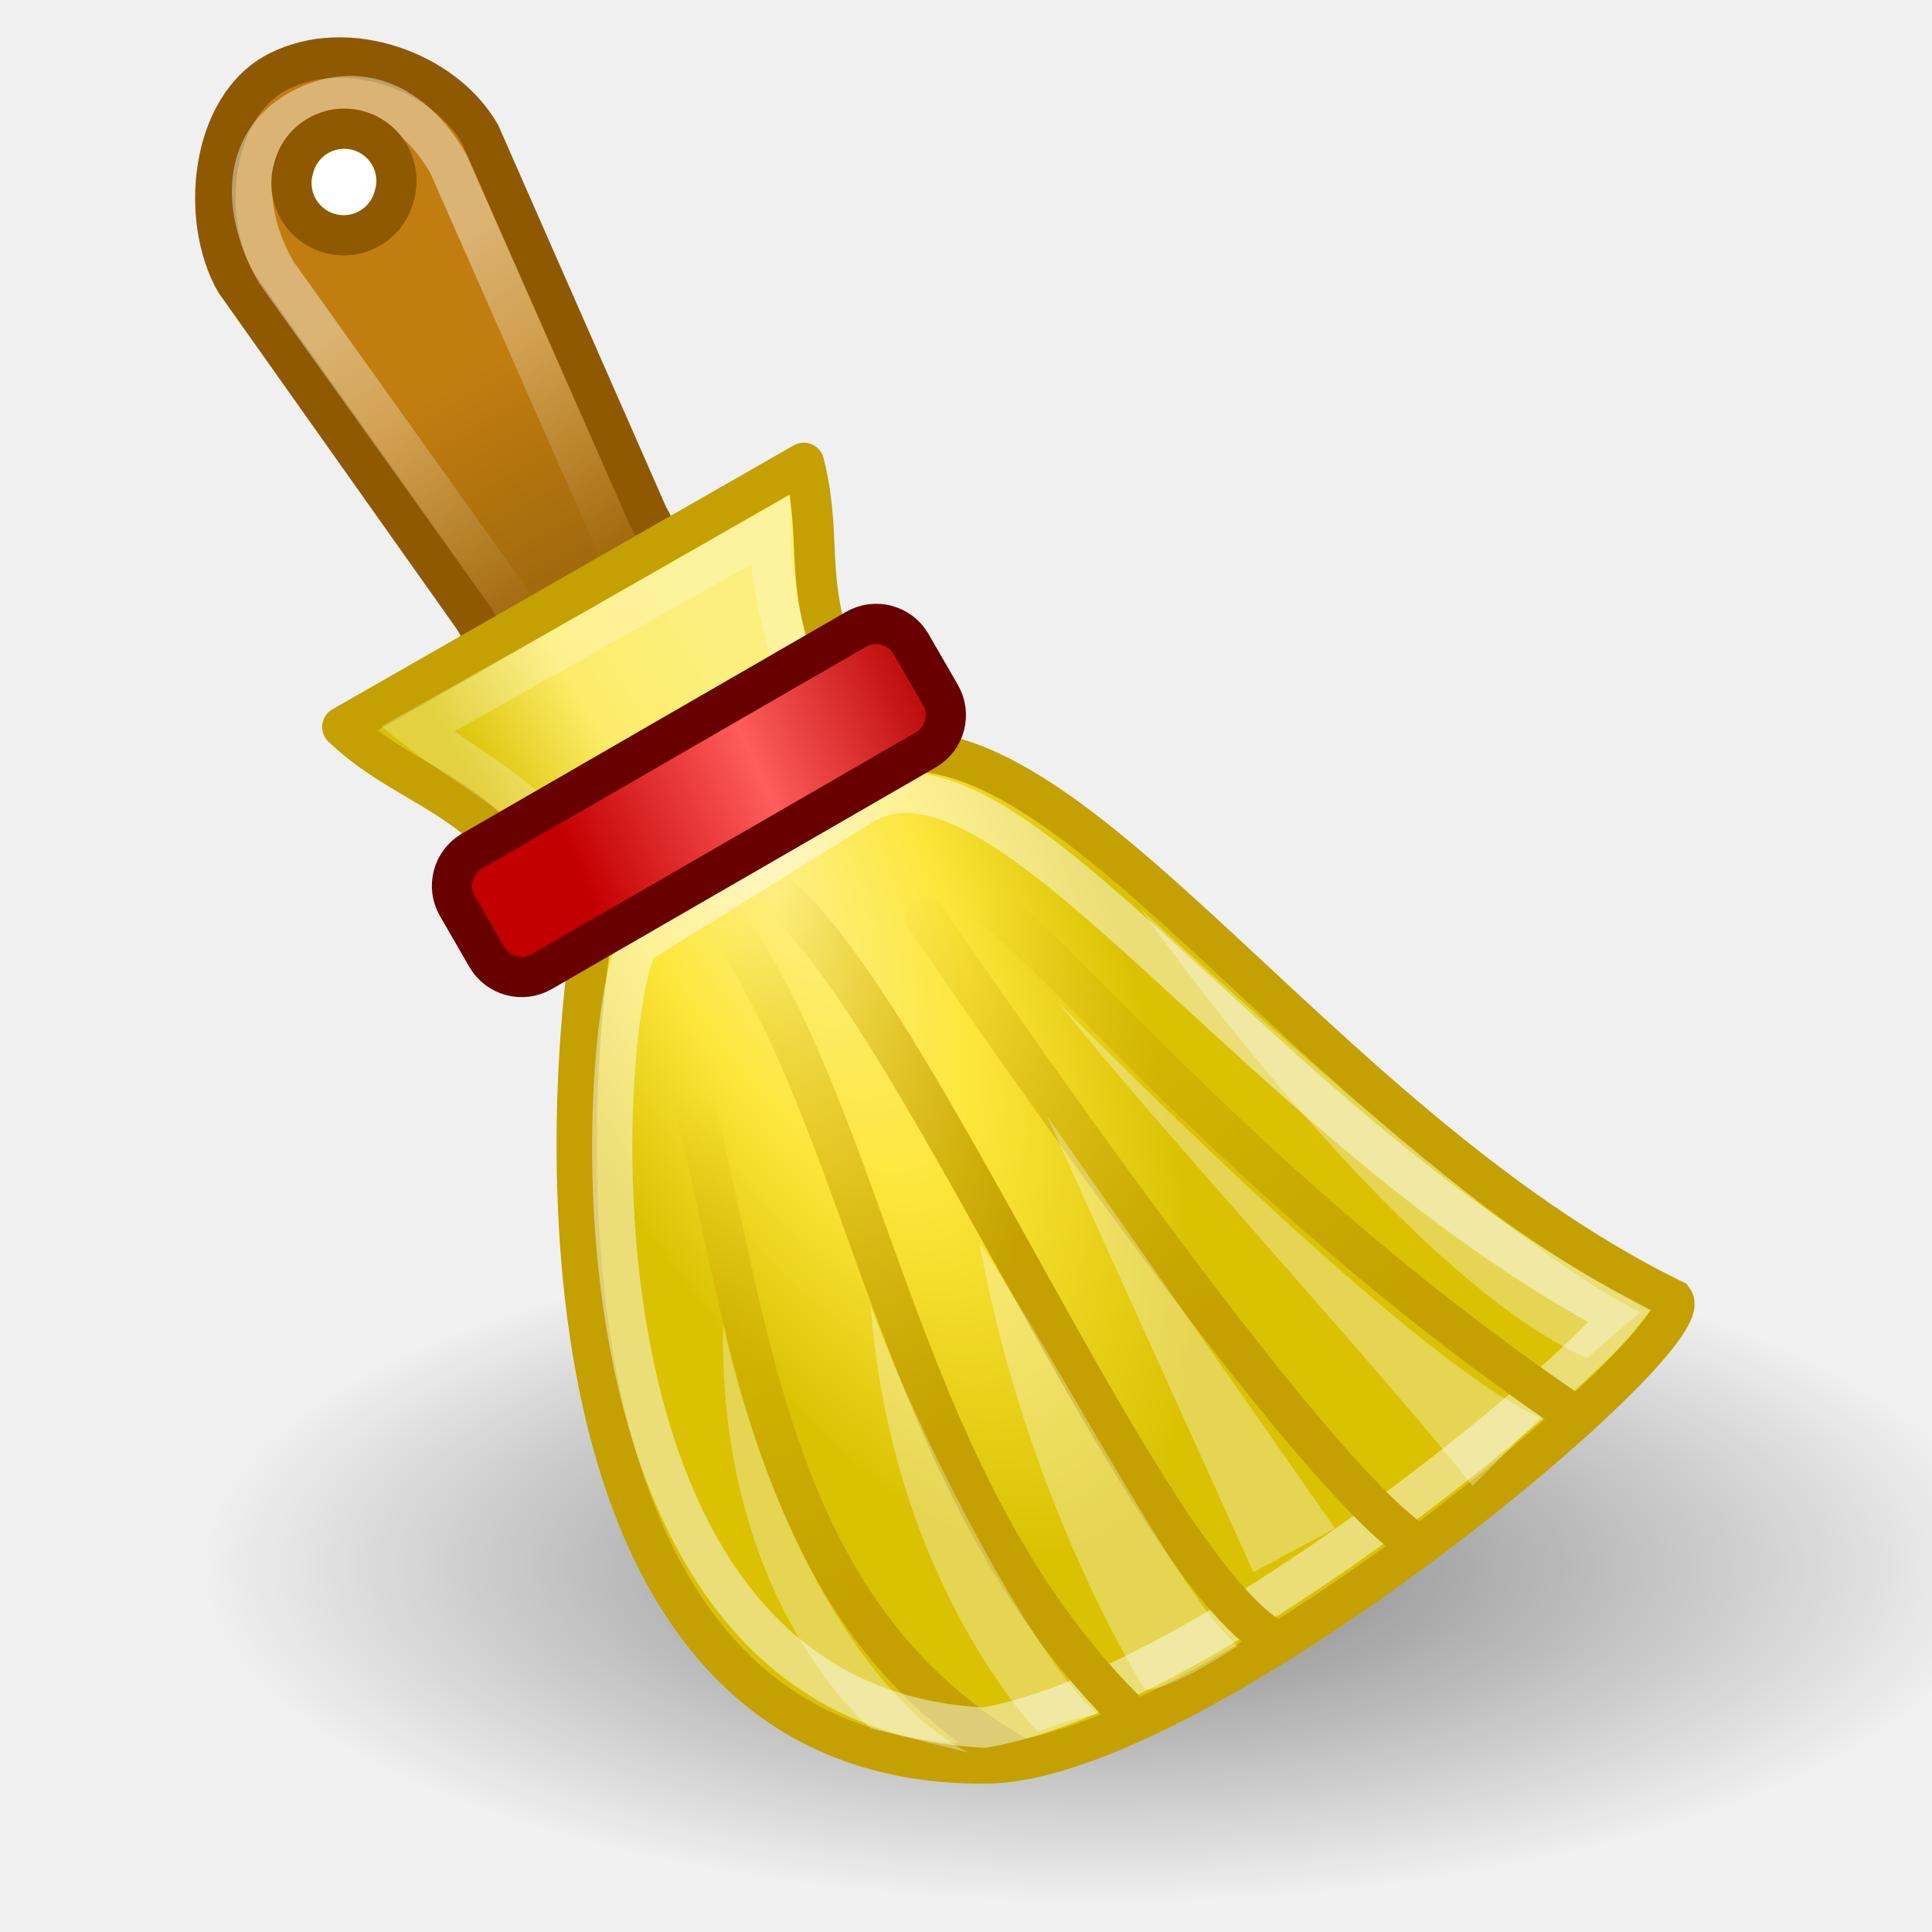
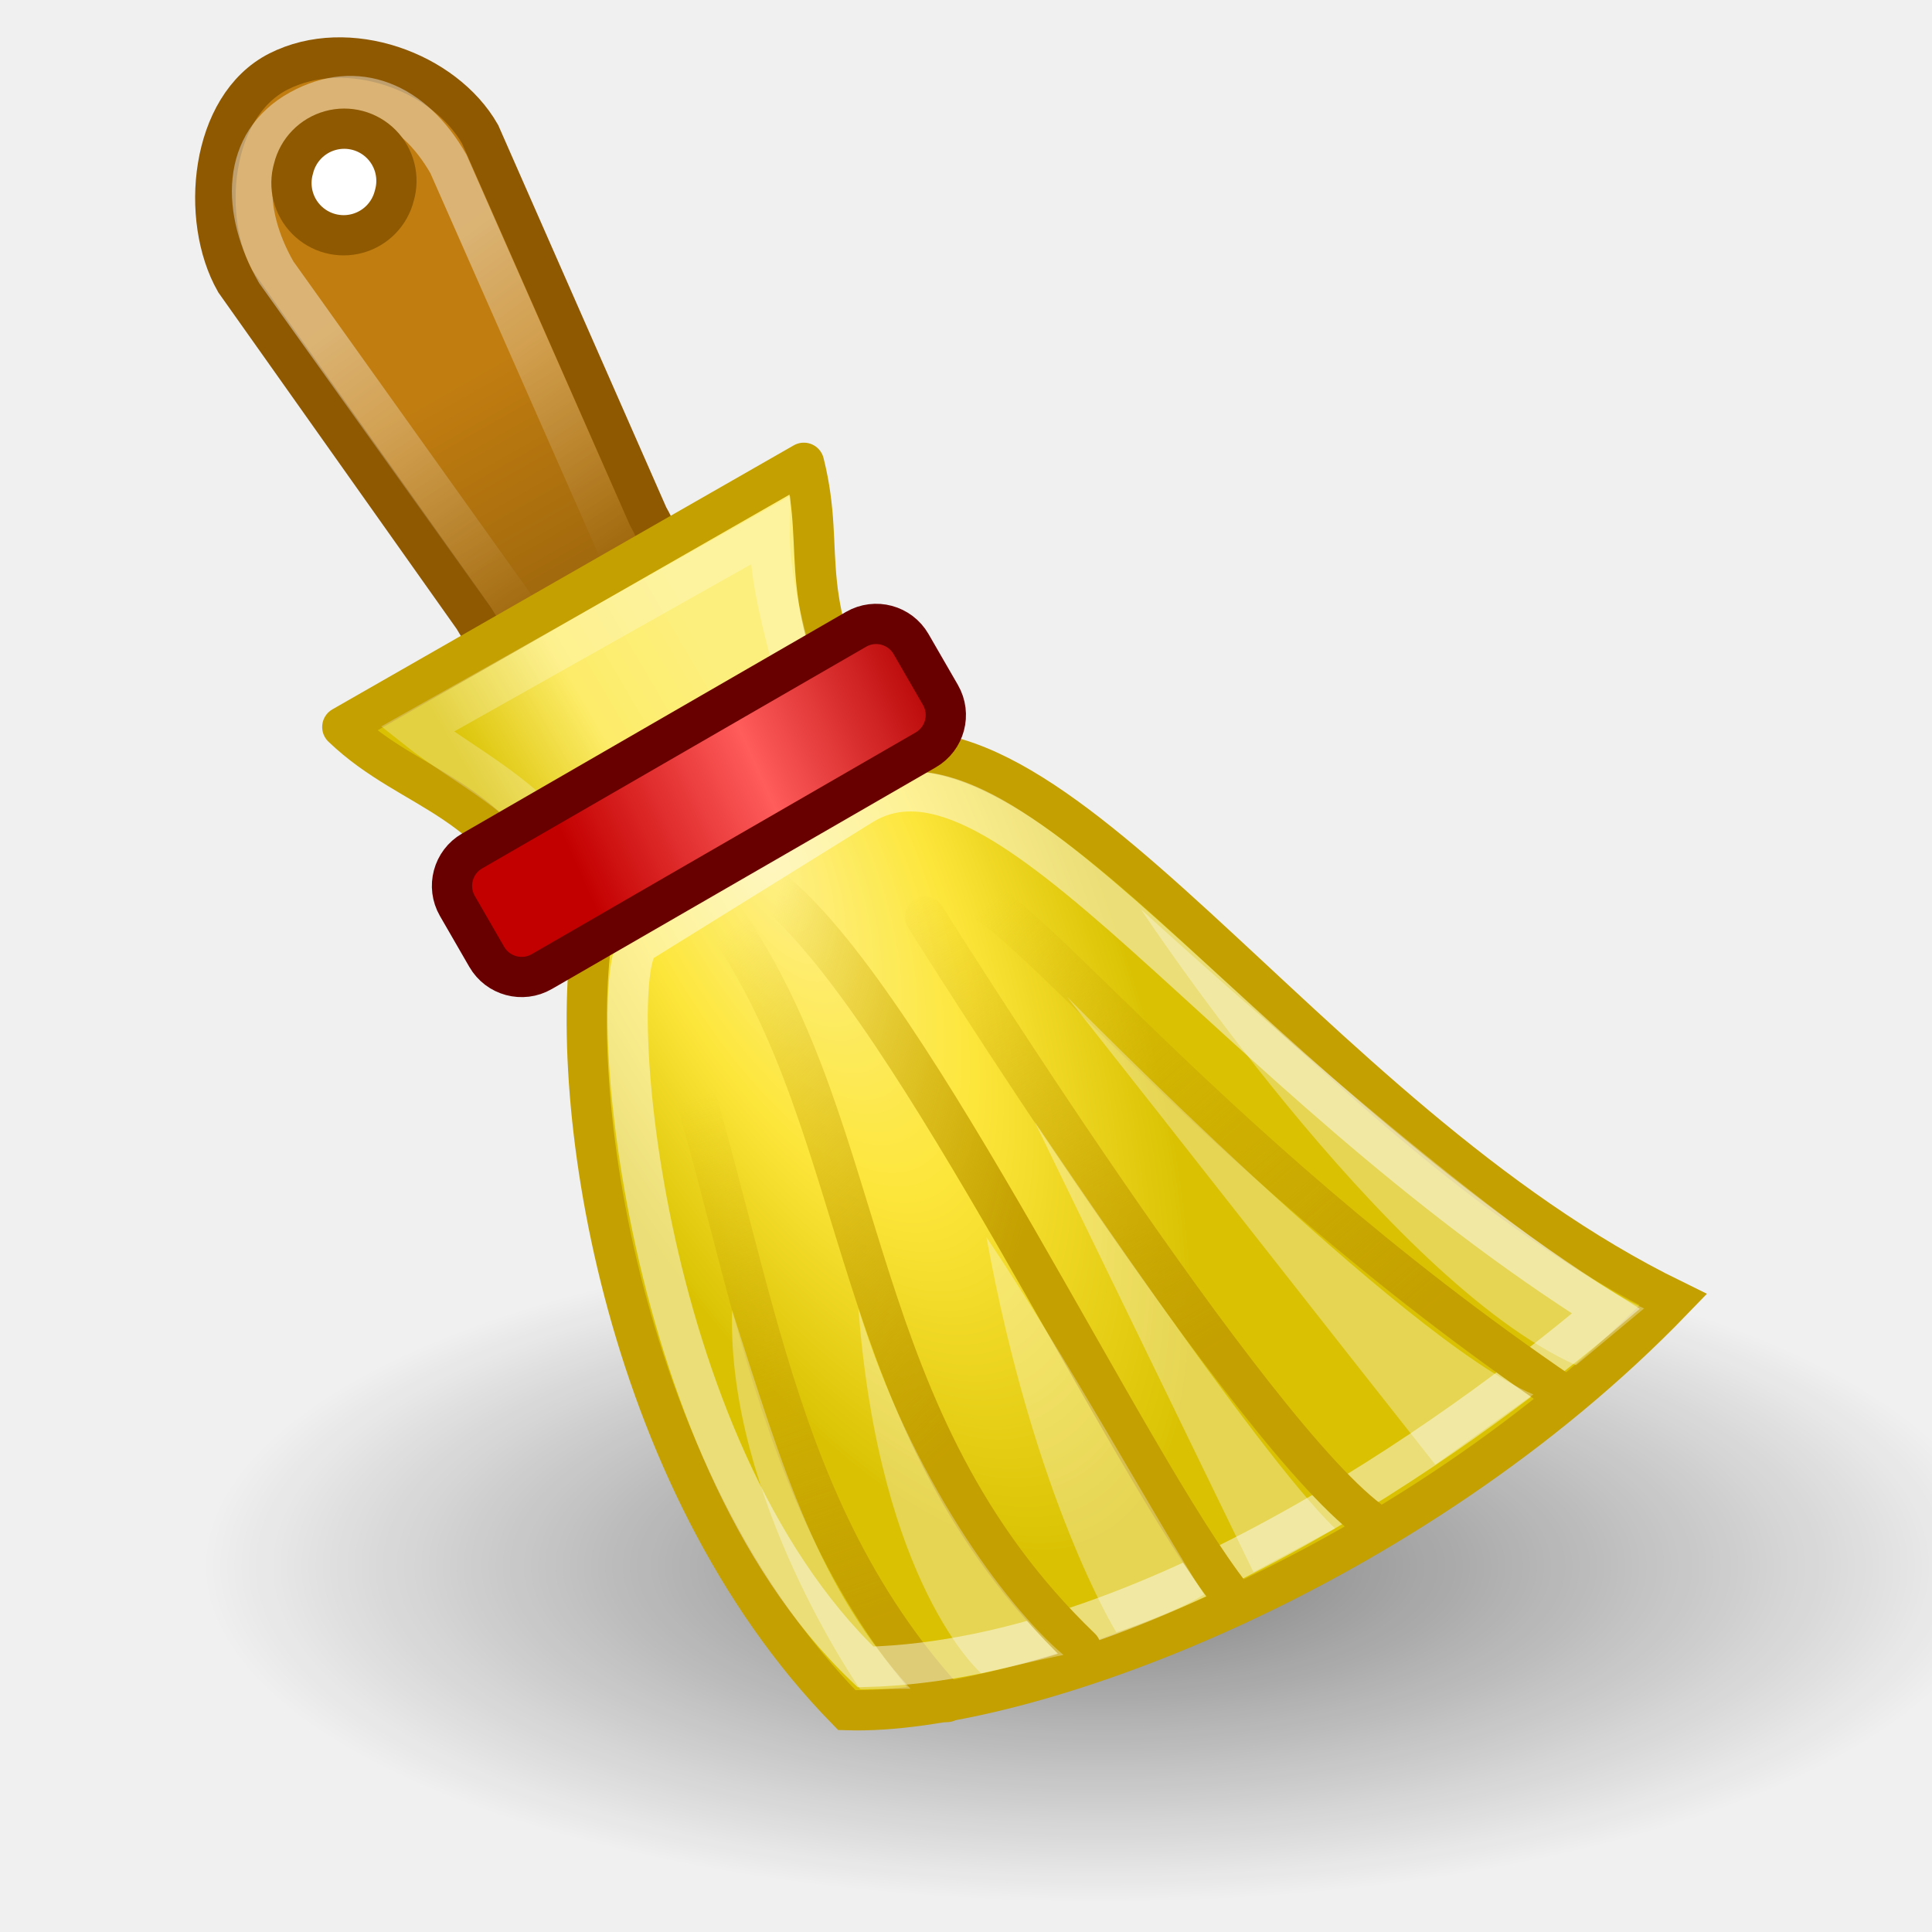
<svg xmlns="http://www.w3.org/2000/svg" xmlns:xlink="http://www.w3.org/1999/xlink" width="48px" height="48px" id="svg1306">
  <defs id="defs1308">
    <linearGradient id="linearGradient2243">
      <stop style="stop-color:#ffffff;stop-opacity:1;" offset="0" id="stop2245" />
      <stop style="stop-color:#ffffff;stop-opacity:0;" offset="1" id="stop2247" />
    </linearGradient>
    <linearGradient id="linearGradient9320">
      <stop id="stop9322" offset="0" style="stop-color:#fef088;stop-opacity:1;" />
      <stop style="stop-color:#fde63a;stop-opacity:1;" offset="0.5" id="stop9324" />
      <stop id="stop9326" offset="1" style="stop-color:#dac203;stop-opacity:1;" />
    </linearGradient>
    <linearGradient id="linearGradient8576">
      <stop style="stop-color:#dac203;stop-opacity:1;" offset="0" id="stop8578" />
      <stop id="stop8584" offset="0.5" style="stop-color:#fdec69;stop-opacity:1;" />
      <stop style="stop-color:#fdef7e;stop-opacity:1;" offset="1" id="stop8580" />
    </linearGradient>
    <linearGradient id="linearGradient3558">
      <stop style="stop-color:#000000;stop-opacity:1;" offset="0" id="stop3560" />
      <stop style="stop-color:#000000;stop-opacity:0;" offset="1" id="stop3562" />
    </linearGradient>
    <radialGradient xlink:href="#linearGradient3558" id="radialGradient3564" cx="22.571" cy="30.857" fx="22.571" fy="30.857" r="15.571" gradientTransform="matrix(1,0,0,0.651376,4.792388e-15,10.75754)" gradientUnits="userSpaceOnUse" />
    <linearGradient id="linearGradient15303">
      <stop style="stop-color:#b30000;stop-opacity:1;" offset="0" id="stop15305" />
      <stop id="stop15311" offset="0.5" style="stop-color:#ff5c5c;stop-opacity:1;" />
      <stop style="stop-color:#c30000;stop-opacity:1;" offset="1" id="stop15307" />
    </linearGradient>
    <linearGradient id="linearGradient11647">
      <stop style="stop-color:#c17d10;stop-opacity:1;" offset="0" id="stop11649" />
      <stop style="stop-color:#9b650c;stop-opacity:1;" offset="1" id="stop11651" />
    </linearGradient>
    <linearGradient id="linearGradient8731">
      <stop style="stop-color:#9a8b09;stop-opacity:1;" offset="0" id="stop8733" />
      <stop id="stop8739" offset="0.5" style="stop-color:#e6cf0c;stop-opacity:1;" />
      <stop style="stop-color:#ccb80c;stop-opacity:1;" offset="1" id="stop8735" />
    </linearGradient>
    <linearGradient id="linearGradient6493">
      <stop style="stop-color:#ffea32;stop-opacity:1;" offset="0" id="stop6495" />
      <stop style="stop-color:#c8b300;stop-opacity:1;" offset="1" id="stop6497" />
    </linearGradient>
    <linearGradient id="linearGradient5739">
      <stop style="stop-color:#c4a000;stop-opacity:1;" offset="0" id="stop5741" />
      <stop style="stop-color:#c4a000;stop-opacity:0;" offset="1" id="stop5743" />
    </linearGradient>
    <linearGradient xlink:href="#linearGradient5739" id="linearGradient5745" x1="19.616" y1="39.253" x2="18.486" y2="29.909" gradientUnits="userSpaceOnUse" gradientTransform="matrix(1,0,0,1.595923,-33.84011,-21.85433)" />
    <linearGradient xlink:href="#linearGradient5739" id="linearGradient5747" x1="9.105" y1="38.828" x2="10.147" y2="30.141" gradientUnits="userSpaceOnUse" gradientTransform="matrix(1,0,0,1.594982,-33.84011,-21.79382)" />
    <linearGradient xlink:href="#linearGradient5739" id="linearGradient5749" x1="14.045" y1="37.576" x2="14.045" y2="29" gradientUnits="userSpaceOnUse" gradientTransform="matrix(1,0,0,1.686958,-36.38554,-25.4679)" />
    <linearGradient xlink:href="#linearGradient5739" id="linearGradient5753" gradientUnits="userSpaceOnUse" gradientTransform="matrix(1,0,0,1.60261,-30.38554,-22.01573)" x1="14.045" y1="37.576" x2="14.045" y2="29" />
    <linearGradient xlink:href="#linearGradient5739" id="linearGradient5757" gradientUnits="userSpaceOnUse" gradientTransform="matrix(1,0,0,1.722975,-33.38554,-26.94201)" x1="14.045" y1="37.576" x2="14.045" y2="29" />
    <radialGradient xlink:href="#linearGradient6493" id="radialGradient6499" cx="13.722" cy="30.479" fx="13.722" fy="30.479" r="11.859" gradientTransform="matrix(1,-2.716245e-16,2.789432e-16,1.518248,-33.84011,-17.64375)" gradientUnits="userSpaceOnUse" />
    <linearGradient xlink:href="#linearGradient5739" id="linearGradient7988" gradientUnits="userSpaceOnUse" gradientTransform="matrix(0.866026,-0.5,0.797491,1.381294,-15.69909,-9.225099)" x1="9.105" y1="38.828" x2="10.147" y2="30.141" />
    <linearGradient xlink:href="#linearGradient5739" id="linearGradient7990" gradientUnits="userSpaceOnUse" gradientTransform="matrix(0.866026,-0.5,0.797961,1.38211,-15.72934,-9.277499)" x1="19.616" y1="39.253" x2="18.486" y2="29.909" />
    <linearGradient xlink:href="#linearGradient5739" id="linearGradient7992" gradientUnits="userSpaceOnUse" gradientTransform="matrix(0.866026,-0.5,0.843479,1.460948,-19.74053,-11.13423)" x1="15.097" y1="36.968" x2="14.045" y2="29" />
    <linearGradient xlink:href="#linearGradient5739" id="linearGradient7994" gradientUnits="userSpaceOnUse" gradientTransform="matrix(0.866026,-0.5,0.801305,1.3879,-12.8183,-11.14456)" x1="14.045" y1="37.576" x2="14.045" y2="29" />
    <linearGradient xlink:href="#linearGradient5739" id="linearGradient7996" gradientUnits="userSpaceOnUse" gradientTransform="matrix(0.866026,-0.5,0.861487,1.49214,-17.87951,-13.91085)" x1="16.929" y1="34.011" x2="14.045" y2="29" />
    <linearGradient xlink:href="#linearGradient11647" id="linearGradient11653" x1="12.233" y1="12.363" x2="16.871" y2="17.111" gradientUnits="userSpaceOnUse" gradientTransform="matrix(0.965926,0.262102,-0.258819,0.978177,2.957072,-5.939741)" />
    <linearGradient xlink:href="#linearGradient15303" id="linearGradient15309" x1="10.615" y1="28.123" x2="2.007" y2="27.235" gradientUnits="userSpaceOnUse" gradientTransform="matrix(1.1767,2.237102e-17,2.319843e-17,1.176702,-0.819769,-5.307055)" />
    <linearGradient xlink:href="#linearGradient8576" id="linearGradient8582" x1="11.997" y1="19.592" x2="17.774" y2="16.235" gradientUnits="userSpaceOnUse" gradientTransform="matrix(1.014891,0,0,1.00592,-0.331699,-0.140188)" />
    <radialGradient xlink:href="#linearGradient9320" id="radialGradient9318" cx="20.764" cy="19.541" fx="20.764" fy="19.541" r="14.8" gradientTransform="matrix(0.449398,-0.216492,0.564416,1.171617,-1.432288,2.546108)" gradientUnits="userSpaceOnUse" />
    <radialGradient xlink:href="#linearGradient3558" id="radialGradient2102" gradientUnits="userSpaceOnUse" gradientTransform="matrix(1,0,0,0.651376,4.667488e-15,10.75754)" cx="22.571" cy="30.857" fx="22.571" fy="30.857" r="15.571" />
    <linearGradient xlink:href="#linearGradient2243" id="linearGradient2249" x1="9.562" y1="6.953" x2="14.767" y2="14.2" gradientUnits="userSpaceOnUse" />
  </defs>
  <g id="layer1">
    <path style="opacity:0.474;color:#000000;fill:url(#radialGradient3564);fill-opacity:1;fill-rule:nonzero;stroke:none;stroke-width:1;stroke-linecap:round;stroke-linejoin:round;marker:none;marker-start:none;marker-mid:none;marker-end:none;stroke-miterlimit:4;stroke-dasharray:none;stroke-dashoffset:0;stroke-opacity:1;visibility:visible;display:inline;overflow:visible" id="path3556" d="M 38.143 30.857 A 15.571 10.143 0 1 1  7,30.857 A 15.571 10.143 0 1 1  38.143 30.857 z" transform="matrix(1.43578,0,0,0.825704,-5.05046,13.43182)" />
    <path style="fill:url(#linearGradient11653);fill-opacity:1;fill-rule:evenodd;stroke:#8f5902;stroke-width:1.006;stroke-linecap:round;stroke-linejoin:miter;stroke-miterlimit:4;stroke-dashoffset:0;stroke-opacity:1" d="M 6.916,1.778 C 8.646,0.9 11.042,1.782 11.928,3.335 L 16.098,12.82 C 16.984,14.374 16.732,16.189 15.532,16.891 C 14.333,17.592 12.654,16.906 11.768,15.352 L 5.85,6.996 C 4.964,5.442 5.221,2.639 6.916,1.778 z " id="path7966" />
    <path style="opacity:0.423;fill:none;fill-opacity:1;fill-rule:evenodd;stroke:url(#linearGradient2249);stroke-width:1.006;stroke-linecap:round;stroke-linejoin:miter;stroke-miterlimit:4;stroke-dashoffset:0;stroke-opacity:1" d="M 7.446,2.736 C 8.868,1.95 10.267,2.543 11.142,4.075 L 15.59,14.162 L 13.158,15.582 L 6.862,6.762 C 5.987,5.229 5.985,3.543 7.446,2.736 z " id="path14575" />
-     <path style="fill:url(#radialGradient9318);fill-opacity:1.0;fill-rule:evenodd;stroke:#c4a000;stroke-width:1;stroke-linecap:butt;stroke-linejoin:miter;stroke-miterlimit:4;stroke-dasharray:none;stroke-opacity:1" d="M 14.781,22.794 C 13.985,27.08 12.897,43.928 24.512,43.813 C 29.774,43.76 42.301,33.269 41.571,32.291 C 32.335,27.774 26.035,16.568 21.136,19.008 L 14.781,22.794 z " id="path7968" />
-     <path style="fill:none;fill-opacity:0.75;fill-rule:evenodd;stroke:url(#linearGradient7988);stroke-width:1;stroke-linecap:round;stroke-linejoin:miter;stroke-miterlimit:4;stroke-dasharray:none;stroke-opacity:1" d="M 16.338,24.367 C 18.687,30.638 18.121,39.63 25.378,43.701" id="path7972" />
-     <path style="opacity:0.462;fill:none;fill-opacity:1;fill-rule:evenodd;stroke:#ffffff;stroke-width:1;stroke-linecap:butt;stroke-linejoin:miter;stroke-miterlimit:4;stroke-dasharray:none;stroke-opacity:1" d="M 15.919,23.414 C 15.007,23.922 13.131,42.378 24.46,42.922 C 29.815,41.986 38.883,34.444 40.25,32.709 C 31.192,27.918 24.971,17.815 21.415,20.003 L 15.919,23.414 z " id="path7970" />
-     <path style="fill:none;fill-opacity:0.75;fill-rule:evenodd;stroke:url(#linearGradient7990);stroke-width:1;stroke-linecap:round;stroke-linejoin:miter;stroke-miterlimit:4;stroke-dasharray:none;stroke-opacity:1" d="M 23.848,22.273 C 24.715,21.524 29.775,28.803 39.024,35.097" id="path7974" />
-     <path style="fill:none;fill-opacity:0.75;fill-rule:evenodd;stroke:url(#linearGradient7992);stroke-width:1;stroke-linecap:round;stroke-linejoin:miter;stroke-miterlimit:4;stroke-dasharray:none;stroke-opacity:1" d="M 18.013,22.864 C 21.725,28.211 22.302,37.056 28.18,42.713" id="path7976" />
-     <path style="fill:none;fill-opacity:0.75;fill-rule:evenodd;stroke:url(#linearGradient7994);stroke-width:1;stroke-linecap:round;stroke-linejoin:miter;stroke-miterlimit:4;stroke-dasharray:none;stroke-opacity:1" d="M 22.984,22.776 C 22.984,22.776 32.133,36.289 35.138,38.322" id="path7978" />
-     <path style="fill:none;fill-opacity:0.75;fill-rule:evenodd;stroke:url(#linearGradient7996);stroke-width:1;stroke-linecap:round;stroke-linejoin:miter;stroke-miterlimit:4;stroke-dasharray:none;stroke-opacity:1" d="M 19.3,22.201 C 22.747,25.118 28.18,38.397 31.494,40.651" id="path7980" />
+     <path style="fill:url(#radialGradient9318);fill-opacity:1;fill-rule:evenodd;stroke:#c4a000;stroke-width:1;stroke-linecap:butt;stroke-linejoin:miter;stroke-miterlimit:4;stroke-dasharray:none;stroke-opacity:1" d="M 14.781,22.794 C 13.985,27.08 15.415,36.746 21.04,42.488 C 25.387,42.629 35.03,39.07 41.571,32.291 C 32.335,27.774 26.035,16.568 21.136,19.008 L 14.781,22.794 z " id="path7968" />
+     <path style="fill:none;fill-opacity:0.75;fill-rule:evenodd;stroke:url(#linearGradient7988);stroke-width:1;stroke-linecap:round;stroke-linejoin:miter;stroke-miterlimit:4;stroke-dasharray:none;stroke-opacity:1" d="M 16.338,24.367 C 18.687,30.638 18.828,37.156 23.522,42.287" id="path7972" />
+     <path style="opacity:0.462;fill:none;fill-opacity:1;fill-rule:evenodd;stroke:#ffffff;stroke-width:1;stroke-linecap:butt;stroke-linejoin:miter;stroke-miterlimit:4;stroke-dasharray:none;stroke-opacity:1" d="M 15.919,23.414 C 15.007,23.922 15.758,35.934 21.503,41.414 C 28.889,41.228 37.027,35.018 39.896,32.577 C 30.397,26.593 24.971,17.815 21.415,20.003 L 15.919,23.414 z " id="path7970" />
+     <path style="fill:none;fill-opacity:0.75;fill-rule:evenodd;stroke:url(#linearGradient7990);stroke-width:1;stroke-linecap:round;stroke-linejoin:miter;stroke-miterlimit:4;stroke-dasharray:none;stroke-opacity:1" d="M 23.848,22.273 C 24.715,21.524 29.599,28.361 38.847,34.655" id="path7974" />
+     <path style="fill:none;fill-opacity:0.75;fill-rule:evenodd;stroke:url(#linearGradient7992);stroke-width:1;stroke-linecap:round;stroke-linejoin:miter;stroke-miterlimit:4;stroke-dasharray:none;stroke-opacity:1" d="M 18.013,22.864 C 21.725,28.211 20.976,35.288 26.854,40.945" id="path7976" />
+     <path style="fill:none;fill-opacity:0.75;fill-rule:evenodd;stroke:url(#linearGradient7994);stroke-width:1;stroke-linecap:round;stroke-linejoin:miter;stroke-miterlimit:4;stroke-dasharray:none;stroke-opacity:1" d="M 22.984,22.776 C 22.984,22.776 31.161,35.847 34.166,37.88" id="path7978" />
+     <path style="fill:none;fill-opacity:0.75;fill-rule:evenodd;stroke:url(#linearGradient7996);stroke-width:1;stroke-linecap:round;stroke-linejoin:miter;stroke-miterlimit:4;stroke-dasharray:none;stroke-opacity:1" d="M 19.3,22.201 C 22.747,25.118 28.003,36.364 30.61,39.678" id="path7980" />
    <path style="fill:url(#linearGradient8582);fill-opacity:1;fill-rule:evenodd;stroke:#c4a000;stroke-width:1.01;stroke-linecap:round;stroke-linejoin:round;stroke-miterlimit:4;stroke-dasharray:none;stroke-dashoffset:0;stroke-opacity:1" d="M 8.509,18.062 L 19.971,11.503 C 20.569,13.886 19.629,14.744 21.767,18.651 L 13.856,23.177 C 12.403,19.7 10.291,19.767 8.509,18.062 z " id="path7982" />
    <path style="opacity:0.247;fill:none;fill-opacity:0.75;fill-rule:evenodd;stroke:#ffffff;stroke-width:1;stroke-linecap:butt;stroke-linejoin:miter;stroke-miterlimit:4;stroke-dasharray:none;stroke-opacity:1" d="M 14.043,21.246 C 13.229,19.824 11.481,19.009 10.364,18.118 L 19.122,13.185 C 19.102,14.666 19.688,16.273 19.997,17.703 L 14.043,21.246 z " id="path11655" />
    <rect style="opacity:1;fill:url(#linearGradient15309);fill-opacity:1;fill-rule:evenodd;stroke:#690000;stroke-width:1;stroke-linecap:round;stroke-linejoin:miter;stroke-miterlimit:4;stroke-dasharray:none;stroke-dashoffset:0;stroke-opacity:1" id="rect7984" width="13.015" height="3.46" x="-1.413" y="24.175" rx="1" ry="1" transform="matrix(0.866025,-0.500001,0.5,0.866026,0,0)" />
    <path style="opacity:1;fill:#ffffff;fill-opacity:1;fill-rule:evenodd;stroke:#8f5902;stroke-width:1.655;stroke-linecap:round;stroke-linejoin:round;stroke-miterlimit:4;stroke-dasharray:none;stroke-dashoffset:0;stroke-opacity:1" id="path10193" d="M -17.173 4.084 A 2.147 2.147 0 1 1  -21.466,4.084 A 2.147 2.147 0 1 1  -17.173 4.084 z" transform="matrix(0.583557,0.156364,-0.156364,0.583557,20.45782,5.158782)" />
-     <path style="opacity:0.317;fill:#ffffff;fill-opacity:1;fill-rule:evenodd;stroke:none;stroke-width:0.25pt;stroke-linecap:butt;stroke-linejoin:miter;stroke-opacity:1" d="M 28.442,41.969 C 28.442,41.969 28.844,42.132 30.751,40.895 C 29.292,39.658 26.331,33.85 24.331,30.87 C 25.524,37.411 28.442,41.969 28.442,41.969 z " id="path3558" />
-     <path style="opacity:0.317;fill:#ffffff;fill-opacity:1;fill-rule:evenodd;stroke:none;stroke-width:0.25pt;stroke-linecap:butt;stroke-linejoin:miter;stroke-opacity:1" d="M 31.142,39.058 L 33.168,37.973 L 26.009,27.725 L 31.142,39.058 z " id="path3560" />
-     <path style="opacity:0.317;fill:#ffffff;fill-opacity:1;fill-rule:evenodd;stroke:none;stroke-width:0.25pt;stroke-linecap:butt;stroke-linejoin:miter;stroke-opacity:1" d="M 36.587,36.918 L 38.272,35.219 C 35.09,33.893 26.287,24.896 26.287,24.896 C 28.67,27.908 34.204,33.906 36.587,36.918 z " id="path3562" />
-     <path style="opacity:0.317;fill:#ffffff;fill-opacity:1;fill-rule:evenodd;stroke:none;stroke-width:0.25pt;stroke-linecap:butt;stroke-linejoin:miter;stroke-opacity:1" d="M 39.419,33.74 L 40.758,32.596 C 37.443,31.093 28.35,22.596 28.35,22.596 C 28.35,22.596 34.69,31.619 39.419,33.74 z " id="path3565" />
-     <path id="path2265" d="M 25.79,43.03 C 25.79,43.03 26.413,42.75 27.259,42.574 C 25.801,41.337 23.016,36.148 21.635,32.461 C 22.166,39.355 25.79,43.03 25.79,43.03 z " style="opacity:0.317;fill:#ffffff;fill-opacity:1;fill-rule:evenodd;stroke:none;stroke-width:0.25pt;stroke-linecap:butt;stroke-linejoin:miter;stroke-opacity:1" />
-     <path style="opacity:0.317;fill:#ffffff;fill-opacity:1;fill-rule:evenodd;stroke:none;stroke-width:0.25pt;stroke-linecap:butt;stroke-linejoin:miter;stroke-opacity:1" d="M 21.636,42.942 C 21.636,42.942 24.077,43.547 24.077,43.547 C 21.293,42.133 18.95,37.386 17.967,32.903 C 17.834,39.842 21.636,42.942 21.636,42.942 z " id="path2267" />
+     <path style="opacity:0.317;fill:#ffffff;fill-opacity:1;fill-rule:evenodd;stroke:none;stroke-width:0.25pt;stroke-linecap:butt;stroke-linejoin:miter;stroke-opacity:1" d="M 27.735,40.555 C 27.735,40.555 29.241,40.055 29.911,39.613 C 28.673,37.669 26.508,33.718 24.508,30.738 C 25.701,37.278 27.735,40.555 27.735,40.555 z " id="path3558" />
+     <path style="opacity:0.317;fill:#ffffff;fill-opacity:1;fill-rule:evenodd;stroke:none;stroke-width:0.25pt;stroke-linecap:butt;stroke-linejoin:miter;stroke-opacity:1" d="M 31.142,39.058 L 33.168,37.973 C 31.223,36.117 25.699,27.857 25.699,27.857 L 31.142,39.058 z " id="path3560" />
+     <path style="opacity:0.317;fill:#ffffff;fill-opacity:1;fill-rule:evenodd;stroke:none;stroke-width:0.25pt;stroke-linecap:butt;stroke-linejoin:miter;stroke-opacity:1" d="M 35.659,36.388 L 38.095,34.644 C 34.913,33.318 26.508,24.764 26.508,24.764 C 28.891,27.776 33.276,33.376 35.659,36.388 z " id="path3562" />
+     <path style="opacity:0.317;fill:#ffffff;fill-opacity:1;fill-rule:evenodd;stroke:none;stroke-width:0.25pt;stroke-linecap:butt;stroke-linejoin:miter;stroke-opacity:1" d="M 39.154,33.917 L 40.846,32.508 C 37.531,31.005 28.35,22.596 28.35,22.596 C 28.35,22.596 34.425,31.796 39.154,33.917 z " id="path3565" />
+     <path id="path2265" d="M 24.376,41.572 C 24.376,41.572 25.573,41.292 26.42,41.116 C 24.961,39.879 22.619,36.679 21.326,32.505 C 21.856,39.4 24.376,41.572 24.376,41.572 z " style="opacity:0.317;fill:#ffffff;fill-opacity:1;fill-rule:evenodd;stroke:none;stroke-width:0.25pt;stroke-linecap:butt;stroke-linejoin:miter;stroke-opacity:1" />
+     <path style="opacity:0.317;fill:#ffffff;fill-opacity:1;fill-rule:evenodd;stroke:none;stroke-width:0.25pt;stroke-linecap:butt;stroke-linejoin:miter;stroke-opacity:1" d="M 21.371,41.969 C 21.371,41.969 22.619,41.956 22.619,41.956 C 20.321,39.437 19.481,36.59 18.188,32.55 C 18.055,37.234 21.371,41.969 21.371,41.969 z " id="path2267" />
  </g>
</svg>
